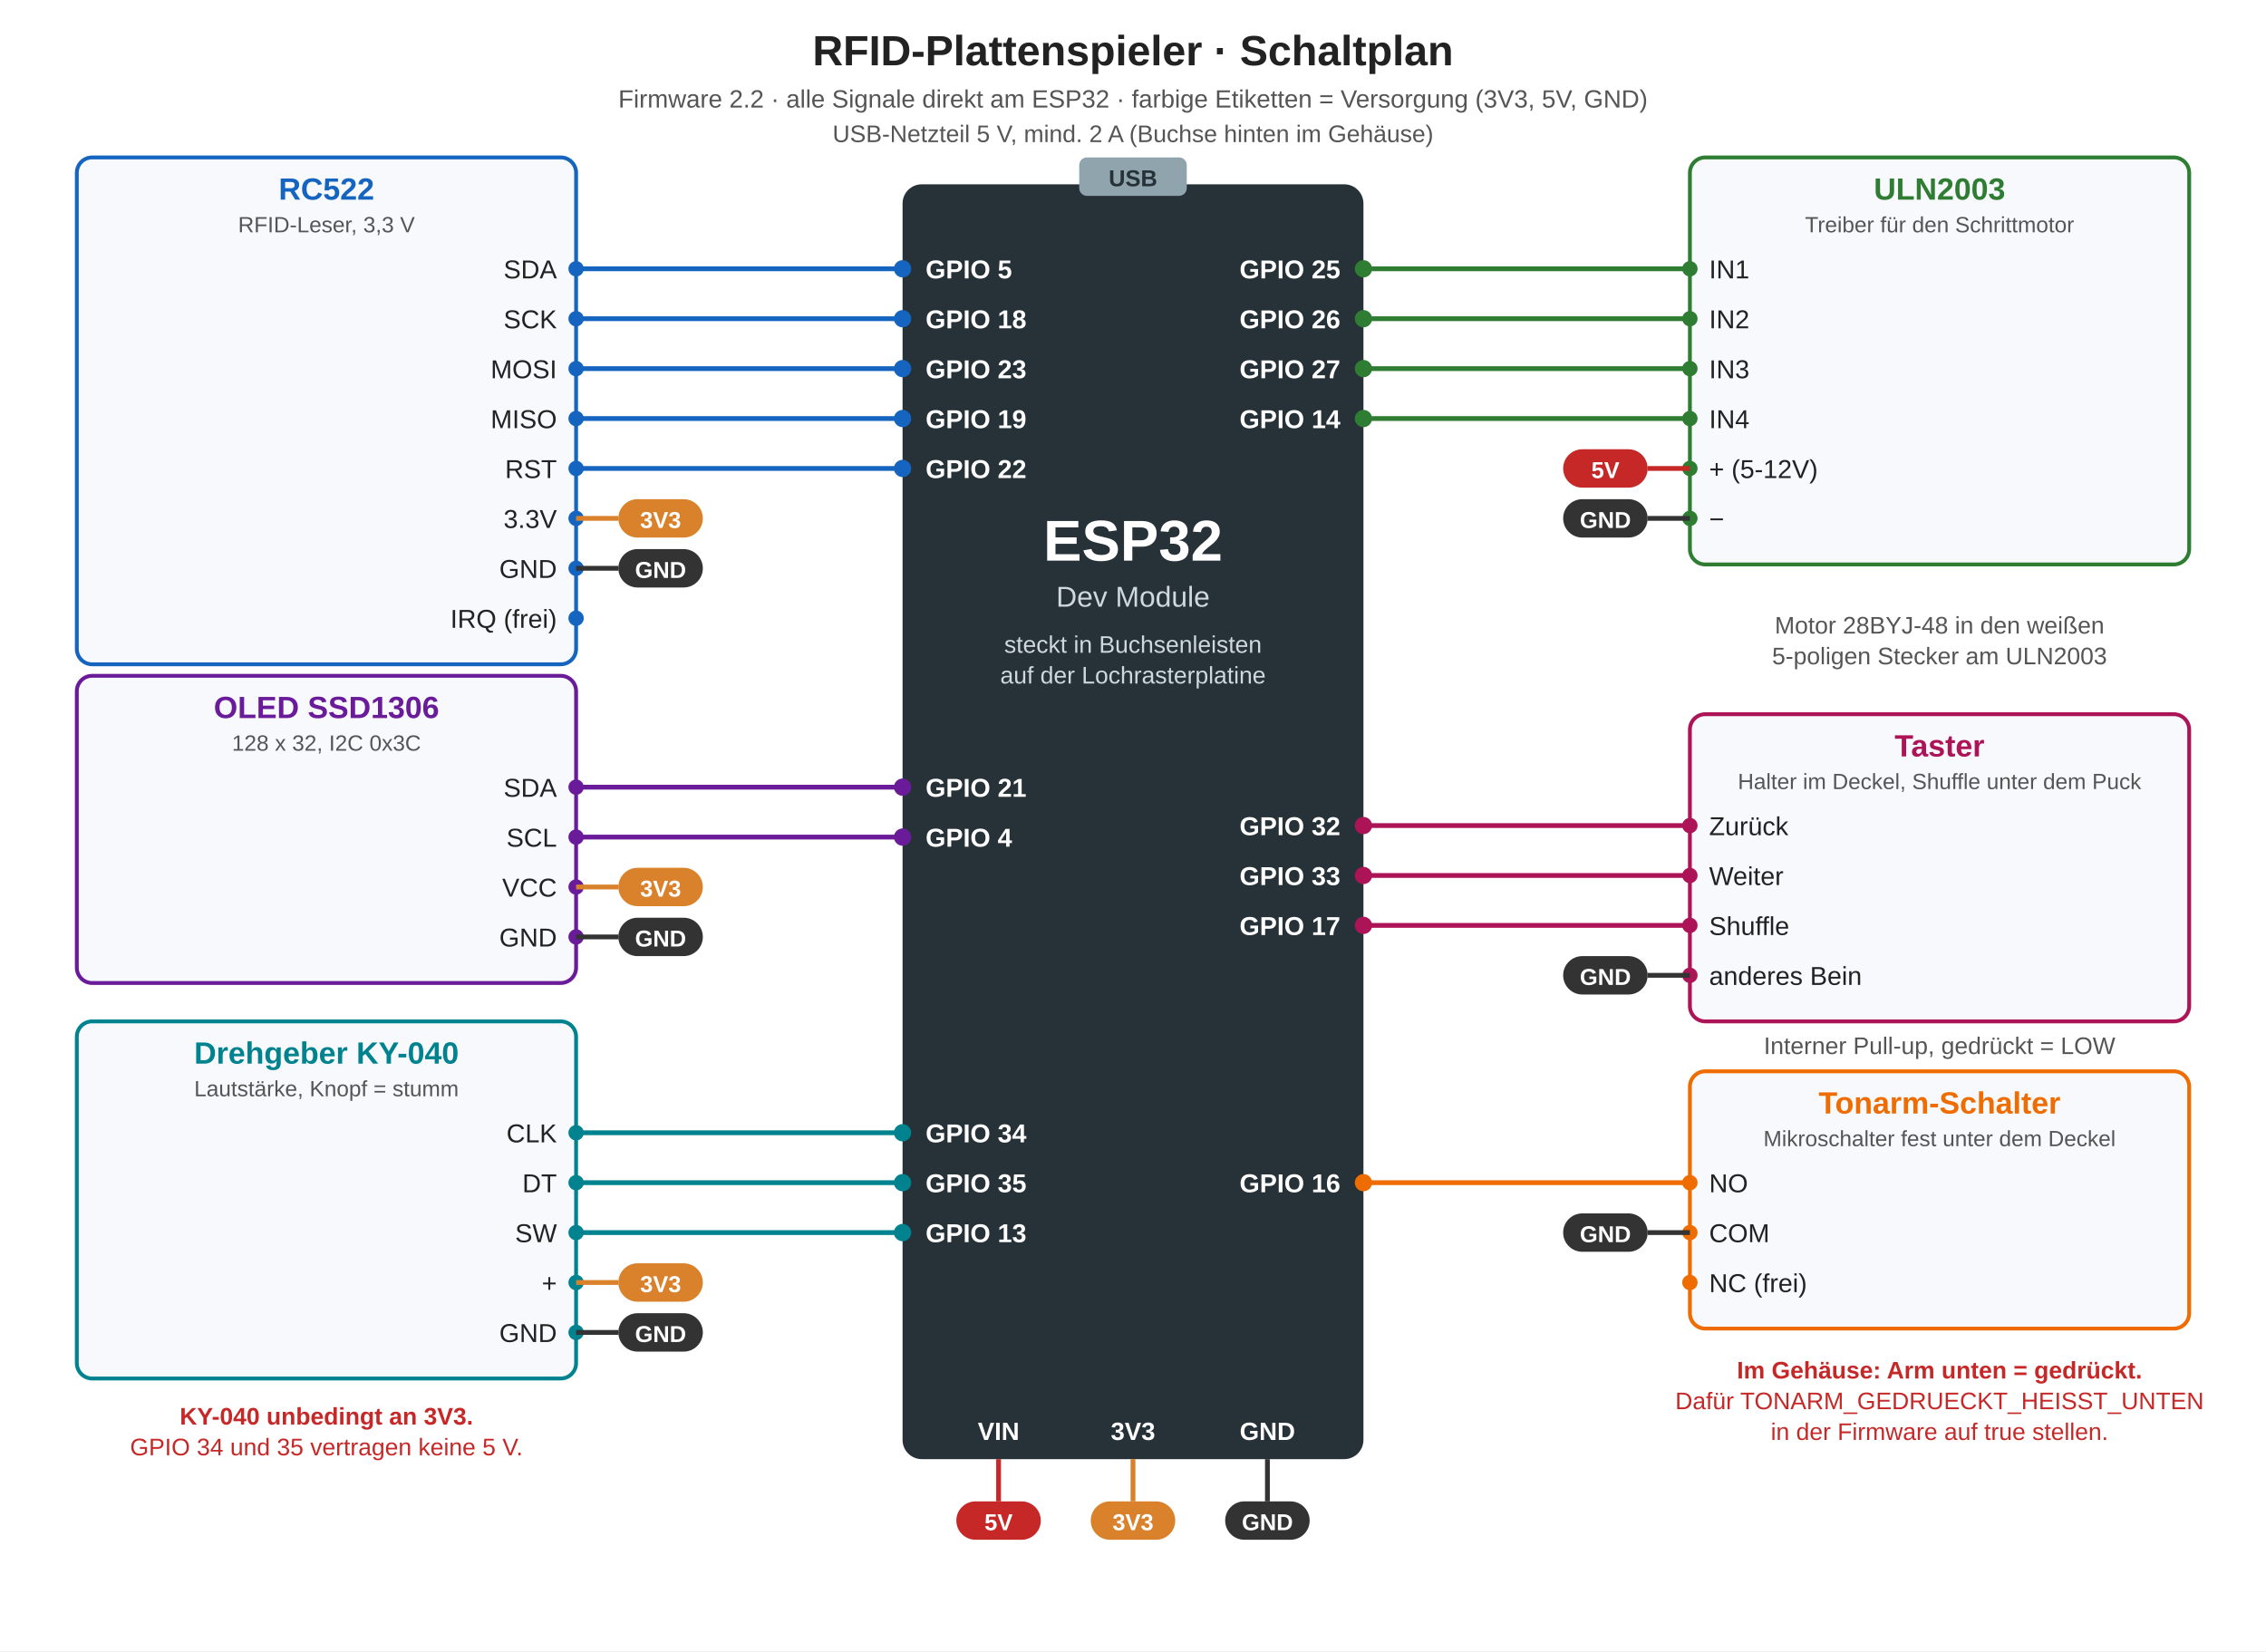
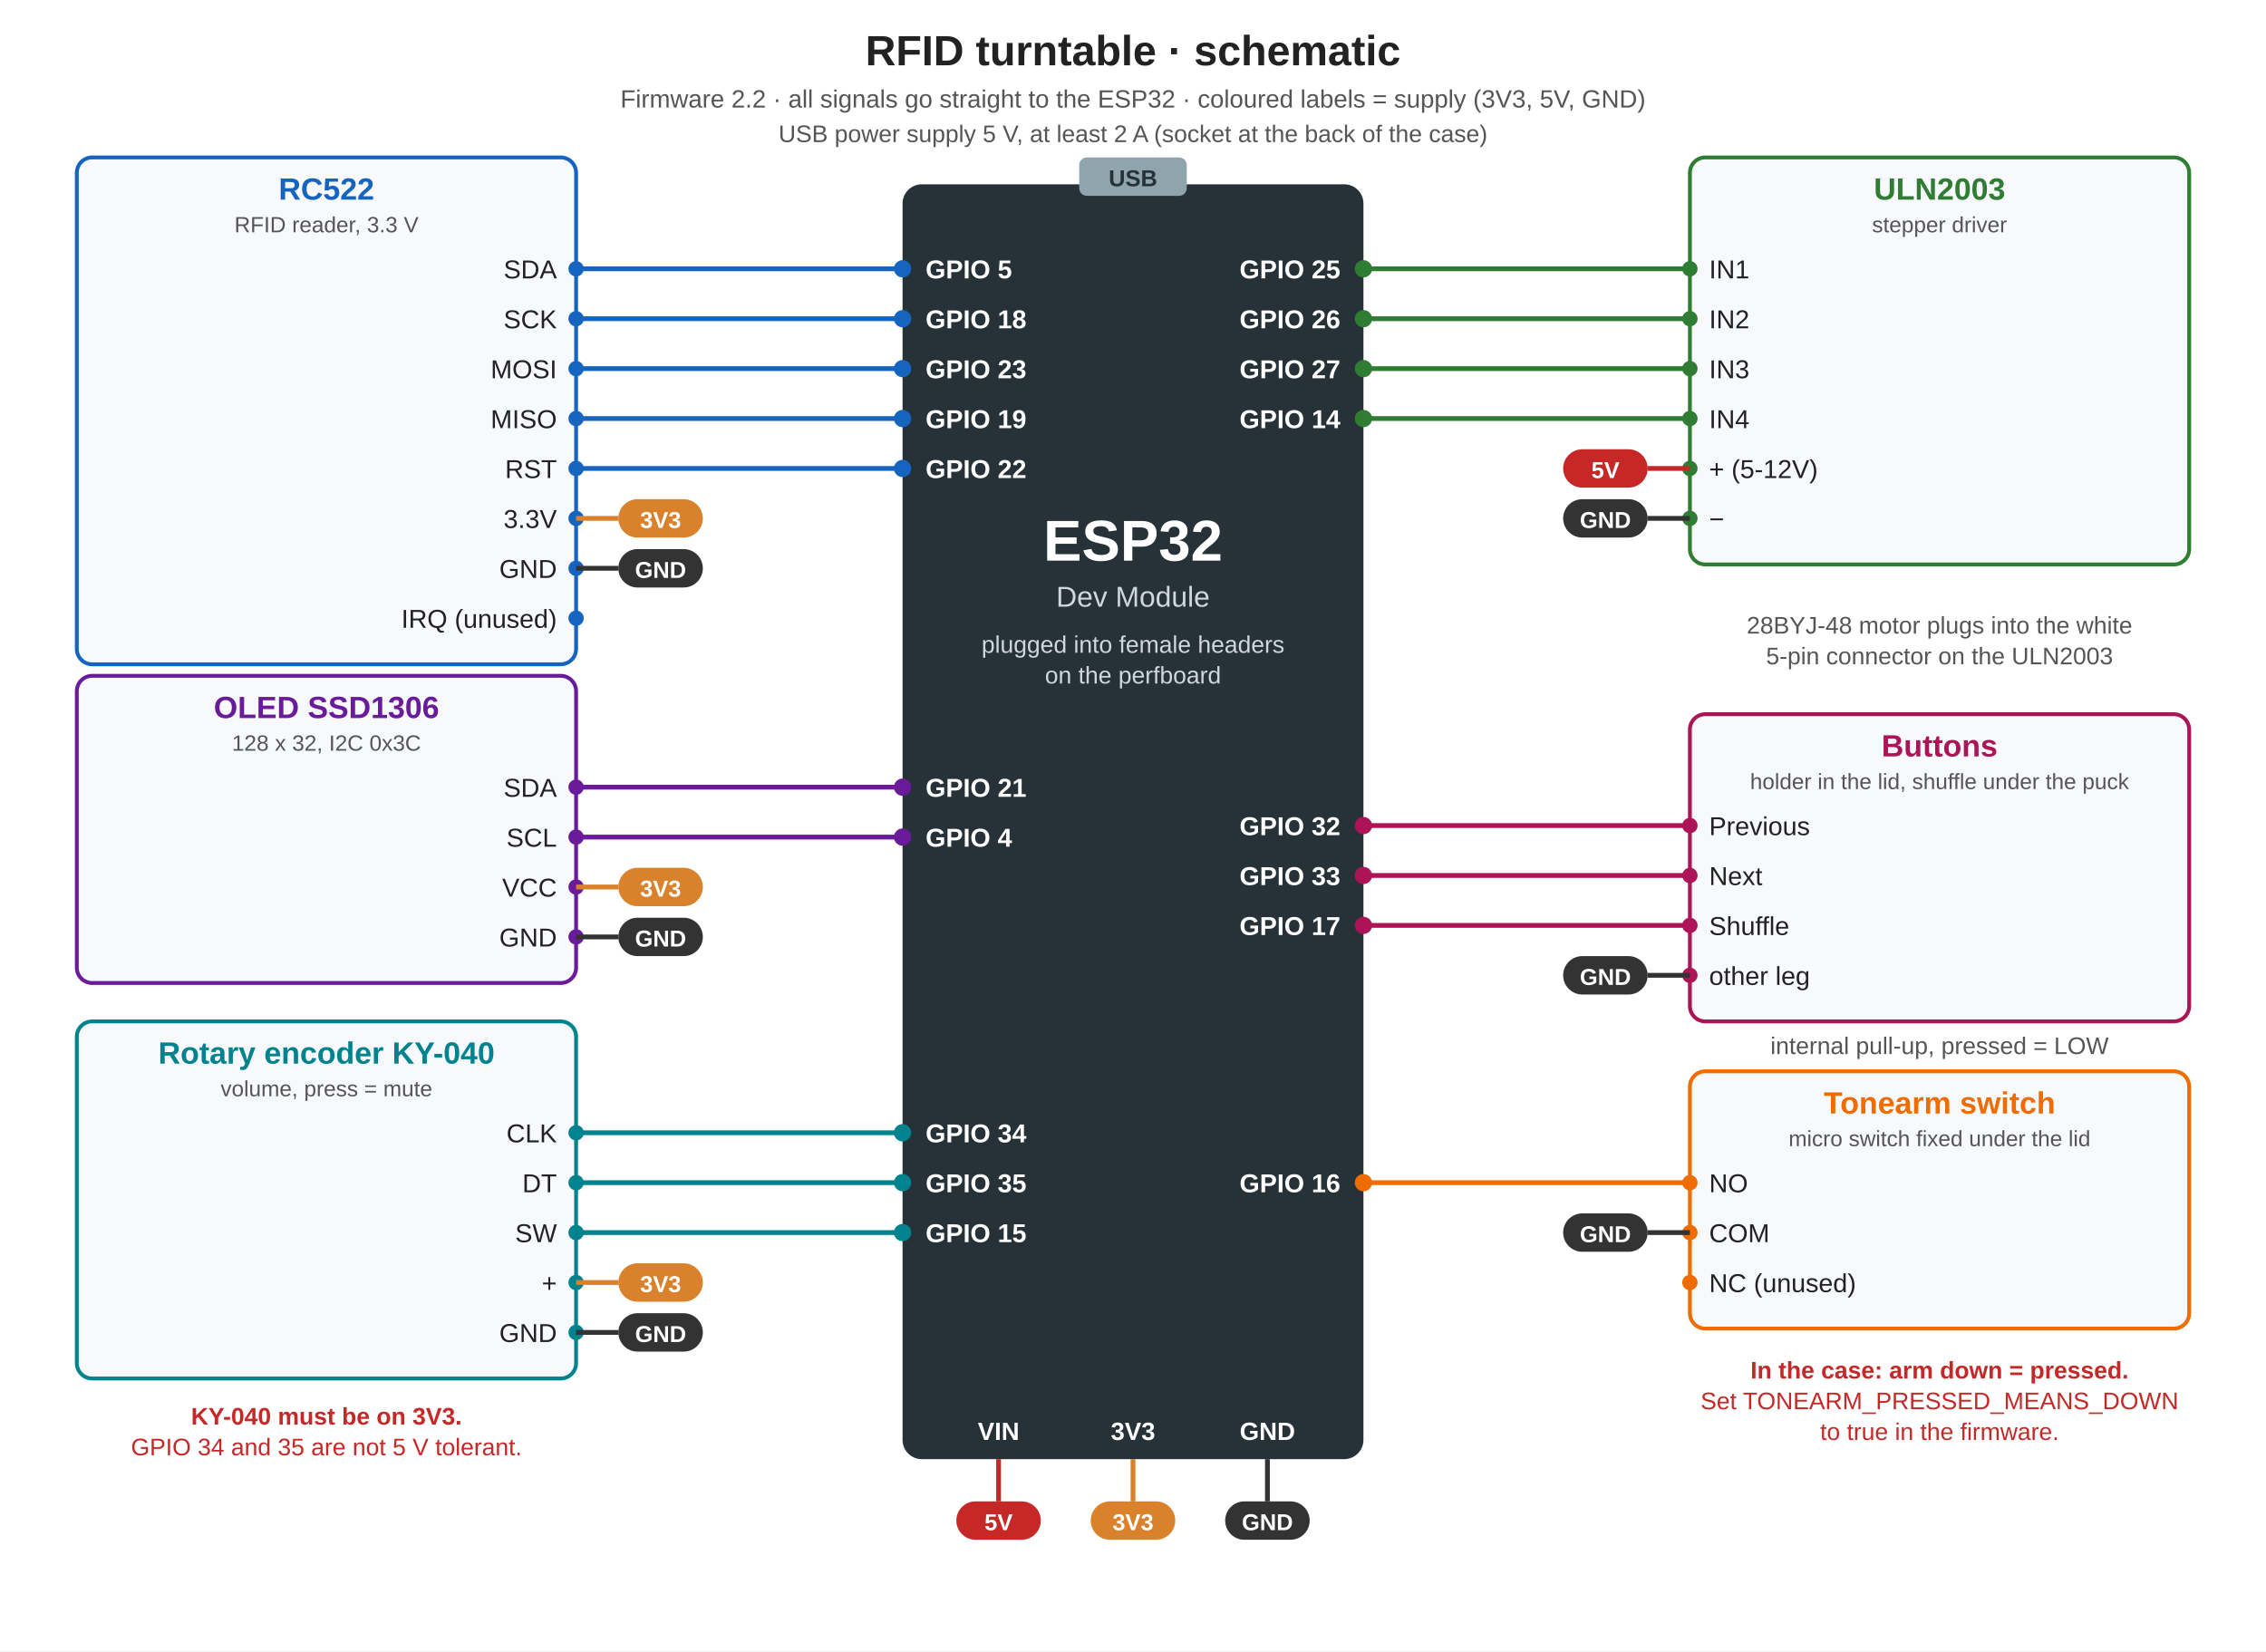
<svg xmlns="http://www.w3.org/2000/svg" width="1180" height="860" viewBox="0 0 1180 860">
  <rect width="1180" height="860" fill="#ffffff" />
-   <text x="590.0" y="34" font-size="22" text-anchor="middle" font-weight="bold" fill="#222" font-family="Arial, Helvetica, sans-serif">RFID-Plattenspieler  ·  Schaltplan</text>
-   <text x="590.0" y="56" font-size="13" text-anchor="middle" font-weight="normal" fill="#555" font-family="Arial, Helvetica, sans-serif">Firmware 2.2 · alle Signale direkt am ESP32 · farbige Etiketten = Versorgung (3V3, 5V, GND)</text>
+   <text x="590.0" y="34" font-size="22" text-anchor="middle" font-weight="bold" fill="#222" font-family="Arial, Helvetica, sans-serif">RFID turntable  ·  schematic</text>
+   <text x="590.0" y="56" font-size="13" text-anchor="middle" font-weight="normal" fill="#555" font-family="Arial, Helvetica, sans-serif">Firmware 2.2 · all signals go straight to the ESP32 · coloured labels = supply (3V3, 5V, GND)</text>
  <rect x="470" y="96" width="240" height="664" rx="10" fill="#263238" />
  <text x="590.0" y="292" font-size="30" text-anchor="middle" font-weight="bold" fill="#fff" font-family="Arial, Helvetica, sans-serif">ESP32</text>
  <text x="590.0" y="316" font-size="15" text-anchor="middle" font-weight="normal" fill="#cfd8dc" font-family="Arial, Helvetica, sans-serif">Dev Module</text>
-   <text x="590.0" y="340" font-size="12.5" text-anchor="middle" font-weight="normal" fill="#cfd8dc" font-family="Arial, Helvetica, sans-serif">steckt in Buchsenleisten</text>
-   <text x="590.0" y="356" font-size="12.5" text-anchor="middle" font-weight="normal" fill="#cfd8dc" font-family="Arial, Helvetica, sans-serif">auf der Lochrasterplatine</text>
+   <text x="590.0" y="340" font-size="12.5" text-anchor="middle" font-weight="normal" fill="#cfd8dc" font-family="Arial, Helvetica, sans-serif">plugged into female headers</text>
+   <text x="590.0" y="356" font-size="12.5" text-anchor="middle" font-weight="normal" fill="#cfd8dc" font-family="Arial, Helvetica, sans-serif">on the perfboard</text>
  <circle cx="470" cy="140" r="4.5" fill="#1565c0" />
  <text x="482" y="145" font-size="13.5" text-anchor="start" font-weight="bold" fill="#fff" font-family="Arial, Helvetica, sans-serif">GPIO 5</text>
  <circle cx="470" cy="166" r="4.5" fill="#1565c0" />
  <text x="482" y="171" font-size="13.5" text-anchor="start" font-weight="bold" fill="#fff" font-family="Arial, Helvetica, sans-serif">GPIO 18</text>
  <circle cx="470" cy="192" r="4.5" fill="#1565c0" />
  <text x="482" y="197" font-size="13.5" text-anchor="start" font-weight="bold" fill="#fff" font-family="Arial, Helvetica, sans-serif">GPIO 23</text>
  <circle cx="470" cy="218" r="4.5" fill="#1565c0" />
  <text x="482" y="223" font-size="13.5" text-anchor="start" font-weight="bold" fill="#fff" font-family="Arial, Helvetica, sans-serif">GPIO 19</text>
  <circle cx="470" cy="244" r="4.5" fill="#1565c0" />
  <text x="482" y="249" font-size="13.5" text-anchor="start" font-weight="bold" fill="#fff" font-family="Arial, Helvetica, sans-serif">GPIO 22</text>
  <circle cx="470" cy="410" r="4.5" fill="#6a1b9a" />
  <text x="482" y="415" font-size="13.5" text-anchor="start" font-weight="bold" fill="#fff" font-family="Arial, Helvetica, sans-serif">GPIO 21</text>
  <circle cx="470" cy="436" r="4.5" fill="#6a1b9a" />
  <text x="482" y="441" font-size="13.5" text-anchor="start" font-weight="bold" fill="#fff" font-family="Arial, Helvetica, sans-serif">GPIO 4</text>
  <circle cx="470" cy="590" r="4.5" fill="#00838f" />
  <text x="482" y="595" font-size="13.5" text-anchor="start" font-weight="bold" fill="#fff" font-family="Arial, Helvetica, sans-serif">GPIO 34</text>
  <circle cx="470" cy="616" r="4.5" fill="#00838f" />
  <text x="482" y="621" font-size="13.5" text-anchor="start" font-weight="bold" fill="#fff" font-family="Arial, Helvetica, sans-serif">GPIO 35</text>
  <circle cx="470" cy="642" r="4.5" fill="#00838f" />
-   <text x="482" y="647" font-size="13.5" text-anchor="start" font-weight="bold" fill="#fff" font-family="Arial, Helvetica, sans-serif">GPIO 13</text>
+   <text x="482" y="647" font-size="13.5" text-anchor="start" font-weight="bold" fill="#fff" font-family="Arial, Helvetica, sans-serif">GPIO 15</text>
  <circle cx="710" cy="140" r="4.5" fill="#2e7d32" />
  <text x="698" y="145" font-size="13.5" text-anchor="end" font-weight="bold" fill="#fff" font-family="Arial, Helvetica, sans-serif">GPIO 25</text>
  <circle cx="710" cy="166" r="4.5" fill="#2e7d32" />
  <text x="698" y="171" font-size="13.5" text-anchor="end" font-weight="bold" fill="#fff" font-family="Arial, Helvetica, sans-serif">GPIO 26</text>
  <circle cx="710" cy="192" r="4.5" fill="#2e7d32" />
  <text x="698" y="197" font-size="13.5" text-anchor="end" font-weight="bold" fill="#fff" font-family="Arial, Helvetica, sans-serif">GPIO 27</text>
  <circle cx="710" cy="218" r="4.5" fill="#2e7d32" />
  <text x="698" y="223" font-size="13.5" text-anchor="end" font-weight="bold" fill="#fff" font-family="Arial, Helvetica, sans-serif">GPIO 14</text>
  <circle cx="710" cy="430" r="4.5" fill="#ad1457" />
  <text x="698" y="435" font-size="13.5" text-anchor="end" font-weight="bold" fill="#fff" font-family="Arial, Helvetica, sans-serif">GPIO 32</text>
  <circle cx="710" cy="456" r="4.5" fill="#ad1457" />
  <text x="698" y="461" font-size="13.5" text-anchor="end" font-weight="bold" fill="#fff" font-family="Arial, Helvetica, sans-serif">GPIO 33</text>
  <circle cx="710" cy="482" r="4.5" fill="#ad1457" />
  <text x="698" y="487" font-size="13.5" text-anchor="end" font-weight="bold" fill="#fff" font-family="Arial, Helvetica, sans-serif">GPIO 17</text>
  <circle cx="710" cy="616" r="4.5" fill="#ef6c00" />
  <text x="698" y="621" font-size="13.5" text-anchor="end" font-weight="bold" fill="#fff" font-family="Arial, Helvetica, sans-serif">GPIO 16</text>
  <line x1="520" y1="760" x2="520" y2="782" stroke="#c62828" stroke-width="2.5" />
  <rect x="498" y="782" width="44" height="20" rx="10" fill="#c62828" />
  <text x="520" y="797" font-size="12" text-anchor="middle" font-weight="bold" fill="#fff" font-family="Arial, Helvetica, sans-serif">5V</text>
  <text x="520" y="750" font-size="13" text-anchor="middle" font-weight="bold" fill="#fff" font-family="Arial, Helvetica, sans-serif">VIN</text>
  <line x1="590" y1="760" x2="590" y2="782" stroke="#d9822b" stroke-width="2.5" />
  <rect x="568" y="782" width="44" height="20" rx="10" fill="#d9822b" />
  <text x="590" y="797" font-size="12" text-anchor="middle" font-weight="bold" fill="#fff" font-family="Arial, Helvetica, sans-serif">3V3</text>
  <text x="590" y="750" font-size="13" text-anchor="middle" font-weight="bold" fill="#fff" font-family="Arial, Helvetica, sans-serif">3V3</text>
  <line x1="660" y1="760" x2="660" y2="782" stroke="#333333" stroke-width="2.5" />
  <rect x="638" y="782" width="44" height="20" rx="10" fill="#333333" />
  <text x="660" y="797" font-size="12" text-anchor="middle" font-weight="bold" fill="#fff" font-family="Arial, Helvetica, sans-serif">GND</text>
  <text x="660" y="750" font-size="13" text-anchor="middle" font-weight="bold" fill="#fff" font-family="Arial, Helvetica, sans-serif">GND</text>
  <rect x="562.0" y="82" width="56" height="20" rx="4" fill="#90a4ae" />
  <text x="590.0" y="97" font-size="12" text-anchor="middle" font-weight="bold" fill="#263238" font-family="Arial, Helvetica, sans-serif">USB</text>
-   <text x="590.0" y="74" font-size="12.5" text-anchor="middle" font-weight="normal" fill="#555" font-family="Arial, Helvetica, sans-serif">USB-Netzteil 5 V, mind. 2 A (Buchse hinten im Gehäuse)</text>
+   <text x="590.0" y="74" font-size="12.5" text-anchor="middle" font-weight="normal" fill="#555" font-family="Arial, Helvetica, sans-serif">USB power supply 5 V, at least 2 A (socket at the back of the case)</text>
  <line x1="300" y1="140" x2="470" y2="140" stroke="#1565c0" stroke-width="2.5" />
  <line x1="300" y1="166" x2="470" y2="166" stroke="#1565c0" stroke-width="2.5" />
  <line x1="300" y1="192" x2="470" y2="192" stroke="#1565c0" stroke-width="2.5" />
  <line x1="300" y1="218" x2="470" y2="218" stroke="#1565c0" stroke-width="2.5" />
  <line x1="300" y1="244" x2="470" y2="244" stroke="#1565c0" stroke-width="2.5" />
  <line x1="300" y1="410" x2="470" y2="410" stroke="#6a1b9a" stroke-width="2.5" />
  <line x1="300" y1="436" x2="470" y2="436" stroke="#6a1b9a" stroke-width="2.5" />
  <line x1="300" y1="590" x2="470" y2="590" stroke="#00838f" stroke-width="2.5" />
  <line x1="300" y1="616" x2="470" y2="616" stroke="#00838f" stroke-width="2.5" />
  <line x1="300" y1="642" x2="470" y2="642" stroke="#00838f" stroke-width="2.5" />
  <line x1="710" y1="140" x2="880" y2="140" stroke="#2e7d32" stroke-width="2.5" />
  <line x1="710" y1="166" x2="880" y2="166" stroke="#2e7d32" stroke-width="2.5" />
  <line x1="710" y1="192" x2="880" y2="192" stroke="#2e7d32" stroke-width="2.5" />
  <line x1="710" y1="218" x2="880" y2="218" stroke="#2e7d32" stroke-width="2.5" />
  <line x1="710" y1="430" x2="880" y2="430" stroke="#ad1457" stroke-width="2.5" />
  <line x1="710" y1="456" x2="880" y2="456" stroke="#ad1457" stroke-width="2.5" />
  <line x1="710" y1="482" x2="880" y2="482" stroke="#ad1457" stroke-width="2.5" />
  <line x1="710" y1="616" x2="880" y2="616" stroke="#ef6c00" stroke-width="2.5" />
  <rect x="40" y="82" width="260" height="264" rx="8" fill="#f7f9fc" stroke="#1565c0" stroke-width="2" />
  <text x="170.0" y="104" font-size="16" text-anchor="middle" font-weight="bold" fill="#1565c0" font-family="Arial, Helvetica, sans-serif">RC522</text>
-   <text x="170.0" y="121" font-size="11.5" text-anchor="middle" font-weight="normal" fill="#555" font-family="Arial, Helvetica, sans-serif">RFID-Leser, 3,3 V</text>
+   <text x="170.0" y="121" font-size="11.5" text-anchor="middle" font-weight="normal" fill="#555" font-family="Arial, Helvetica, sans-serif">RFID reader, 3.3 V</text>
  <circle cx="300" cy="140" r="4" fill="#1565c0" />
  <text x="290" y="145" font-size="13.5" text-anchor="end" font-weight="normal" fill="#222" font-family="Arial, Helvetica, sans-serif">SDA</text>
  <circle cx="300" cy="166" r="4" fill="#1565c0" />
  <text x="290" y="171" font-size="13.5" text-anchor="end" font-weight="normal" fill="#222" font-family="Arial, Helvetica, sans-serif">SCK</text>
  <circle cx="300" cy="192" r="4" fill="#1565c0" />
  <text x="290" y="197" font-size="13.5" text-anchor="end" font-weight="normal" fill="#222" font-family="Arial, Helvetica, sans-serif">MOSI</text>
  <circle cx="300" cy="218" r="4" fill="#1565c0" />
  <text x="290" y="223" font-size="13.5" text-anchor="end" font-weight="normal" fill="#222" font-family="Arial, Helvetica, sans-serif">MISO</text>
  <circle cx="300" cy="244" r="4" fill="#1565c0" />
  <text x="290" y="249" font-size="13.5" text-anchor="end" font-weight="normal" fill="#222" font-family="Arial, Helvetica, sans-serif">RST</text>
  <circle cx="300" cy="270" r="4" fill="#1565c0" />
  <text x="290" y="275" font-size="13.5" text-anchor="end" font-weight="normal" fill="#222" font-family="Arial, Helvetica, sans-serif">3.3V</text>
  <line x1="300" y1="270" x2="322" y2="270" stroke="#d9822b" stroke-width="2.5" />
  <rect x="322" y="260" width="44" height="20" rx="10" fill="#d9822b" />
  <text x="344" y="275" font-size="12" text-anchor="middle" font-weight="bold" fill="#fff" font-family="Arial, Helvetica, sans-serif">3V3</text>
  <circle cx="300" cy="296" r="4" fill="#1565c0" />
  <text x="290" y="301" font-size="13.5" text-anchor="end" font-weight="normal" fill="#222" font-family="Arial, Helvetica, sans-serif">GND</text>
  <line x1="300" y1="296" x2="322" y2="296" stroke="#333333" stroke-width="2.5" />
  <rect x="322" y="286" width="44" height="20" rx="10" fill="#333333" />
  <text x="344" y="301" font-size="12" text-anchor="middle" font-weight="bold" fill="#fff" font-family="Arial, Helvetica, sans-serif">GND</text>
  <circle cx="300" cy="322" r="4" fill="#1565c0" />
-   <text x="290" y="327" font-size="13.5" text-anchor="end" font-weight="normal" fill="#222" font-family="Arial, Helvetica, sans-serif">IRQ  (frei)</text>
+   <text x="290" y="327" font-size="13.5" text-anchor="end" font-weight="normal" fill="#222" font-family="Arial, Helvetica, sans-serif">IRQ  (unused)</text>
  <rect x="40" y="352" width="260" height="160" rx="8" fill="#f7f9fc" stroke="#6a1b9a" stroke-width="2" />
  <text x="170.0" y="374" font-size="16" text-anchor="middle" font-weight="bold" fill="#6a1b9a" font-family="Arial, Helvetica, sans-serif">OLED SSD1306</text>
  <text x="170.0" y="391" font-size="11.5" text-anchor="middle" font-weight="normal" fill="#555" font-family="Arial, Helvetica, sans-serif">128 x 32, I2C 0x3C</text>
  <circle cx="300" cy="410" r="4" fill="#6a1b9a" />
  <text x="290" y="415" font-size="13.5" text-anchor="end" font-weight="normal" fill="#222" font-family="Arial, Helvetica, sans-serif">SDA</text>
  <circle cx="300" cy="436" r="4" fill="#6a1b9a" />
  <text x="290" y="441" font-size="13.5" text-anchor="end" font-weight="normal" fill="#222" font-family="Arial, Helvetica, sans-serif">SCL</text>
  <circle cx="300" cy="462" r="4" fill="#6a1b9a" />
  <text x="290" y="467" font-size="13.5" text-anchor="end" font-weight="normal" fill="#222" font-family="Arial, Helvetica, sans-serif">VCC</text>
  <line x1="300" y1="462" x2="322" y2="462" stroke="#d9822b" stroke-width="2.5" />
  <rect x="322" y="452" width="44" height="20" rx="10" fill="#d9822b" />
  <text x="344" y="467" font-size="12" text-anchor="middle" font-weight="bold" fill="#fff" font-family="Arial, Helvetica, sans-serif">3V3</text>
  <circle cx="300" cy="488" r="4" fill="#6a1b9a" />
  <text x="290" y="493" font-size="13.5" text-anchor="end" font-weight="normal" fill="#222" font-family="Arial, Helvetica, sans-serif">GND</text>
  <line x1="300" y1="488" x2="322" y2="488" stroke="#333333" stroke-width="2.5" />
  <rect x="322" y="478" width="44" height="20" rx="10" fill="#333333" />
  <text x="344" y="493" font-size="12" text-anchor="middle" font-weight="bold" fill="#fff" font-family="Arial, Helvetica, sans-serif">GND</text>
  <rect x="40" y="532" width="260" height="186" rx="8" fill="#f7f9fc" stroke="#00838f" stroke-width="2" />
-   <text x="170.0" y="554" font-size="16" text-anchor="middle" font-weight="bold" fill="#00838f" font-family="Arial, Helvetica, sans-serif">Drehgeber KY-040</text>
-   <text x="170.0" y="571" font-size="11.5" text-anchor="middle" font-weight="normal" fill="#555" font-family="Arial, Helvetica, sans-serif">Lautstärke, Knopf = stumm</text>
+   <text x="170.0" y="554" font-size="16" text-anchor="middle" font-weight="bold" fill="#00838f" font-family="Arial, Helvetica, sans-serif">Rotary encoder KY-040</text>
+   <text x="170.0" y="571" font-size="11.5" text-anchor="middle" font-weight="normal" fill="#555" font-family="Arial, Helvetica, sans-serif">volume, press = mute</text>
  <circle cx="300" cy="590" r="4" fill="#00838f" />
  <text x="290" y="595" font-size="13.5" text-anchor="end" font-weight="normal" fill="#222" font-family="Arial, Helvetica, sans-serif">CLK</text>
  <circle cx="300" cy="616" r="4" fill="#00838f" />
  <text x="290" y="621" font-size="13.5" text-anchor="end" font-weight="normal" fill="#222" font-family="Arial, Helvetica, sans-serif">DT</text>
  <circle cx="300" cy="642" r="4" fill="#00838f" />
  <text x="290" y="647" font-size="13.5" text-anchor="end" font-weight="normal" fill="#222" font-family="Arial, Helvetica, sans-serif">SW</text>
  <circle cx="300" cy="668" r="4" fill="#00838f" />
  <text x="290" y="673" font-size="13.5" text-anchor="end" font-weight="normal" fill="#222" font-family="Arial, Helvetica, sans-serif">+</text>
  <line x1="300" y1="668" x2="322" y2="668" stroke="#d9822b" stroke-width="2.5" />
  <rect x="322" y="658" width="44" height="20" rx="10" fill="#d9822b" />
  <text x="344" y="673" font-size="12" text-anchor="middle" font-weight="bold" fill="#fff" font-family="Arial, Helvetica, sans-serif">3V3</text>
  <circle cx="300" cy="694" r="4" fill="#00838f" />
  <text x="290" y="699" font-size="13.5" text-anchor="end" font-weight="normal" fill="#222" font-family="Arial, Helvetica, sans-serif">GND</text>
  <line x1="300" y1="694" x2="322" y2="694" stroke="#333333" stroke-width="2.5" />
  <rect x="322" y="684" width="44" height="20" rx="10" fill="#333333" />
  <text x="344" y="699" font-size="12" text-anchor="middle" font-weight="bold" fill="#fff" font-family="Arial, Helvetica, sans-serif">GND</text>
-   <text x="170" y="742" font-size="12.5" text-anchor="middle" font-weight="bold" fill="#c62828" font-family="Arial, Helvetica, sans-serif">KY-040 unbedingt an 3V3.</text>
-   <text x="170" y="758" font-size="12.5" text-anchor="middle" font-weight="normal" fill="#c62828" font-family="Arial, Helvetica, sans-serif">GPIO 34 und 35 vertragen keine 5 V.</text>
+   <text x="170" y="742" font-size="12.5" text-anchor="middle" font-weight="bold" fill="#c62828" font-family="Arial, Helvetica, sans-serif">KY-040 must be on 3V3.</text>
+   <text x="170" y="758" font-size="12.5" text-anchor="middle" font-weight="normal" fill="#c62828" font-family="Arial, Helvetica, sans-serif">GPIO 34 and 35 are not 5 V tolerant.</text>
  <rect x="880" y="82" width="260" height="212" rx="8" fill="#f7f9fc" stroke="#2e7d32" stroke-width="2" />
  <text x="1010.0" y="104" font-size="16" text-anchor="middle" font-weight="bold" fill="#2e7d32" font-family="Arial, Helvetica, sans-serif">ULN2003</text>
-   <text x="1010.0" y="121" font-size="11.5" text-anchor="middle" font-weight="normal" fill="#555" font-family="Arial, Helvetica, sans-serif">Treiber für den Schrittmotor</text>
+   <text x="1010.0" y="121" font-size="11.5" text-anchor="middle" font-weight="normal" fill="#555" font-family="Arial, Helvetica, sans-serif">stepper driver</text>
  <circle cx="880" cy="140" r="4" fill="#2e7d32" />
  <text x="890" y="145" font-size="13.5" text-anchor="start" font-weight="normal" fill="#222" font-family="Arial, Helvetica, sans-serif">IN1</text>
  <circle cx="880" cy="166" r="4" fill="#2e7d32" />
  <text x="890" y="171" font-size="13.5" text-anchor="start" font-weight="normal" fill="#222" font-family="Arial, Helvetica, sans-serif">IN2</text>
  <circle cx="880" cy="192" r="4" fill="#2e7d32" />
  <text x="890" y="197" font-size="13.5" text-anchor="start" font-weight="normal" fill="#222" font-family="Arial, Helvetica, sans-serif">IN3</text>
  <circle cx="880" cy="218" r="4" fill="#2e7d32" />
  <text x="890" y="223" font-size="13.5" text-anchor="start" font-weight="normal" fill="#222" font-family="Arial, Helvetica, sans-serif">IN4</text>
  <circle cx="880" cy="244" r="4" fill="#2e7d32" />
  <text x="890" y="249" font-size="13.5" text-anchor="start" font-weight="normal" fill="#222" font-family="Arial, Helvetica, sans-serif">+  (5-12V)</text>
  <line x1="880" y1="244" x2="858" y2="244" stroke="#c62828" stroke-width="2.5" />
  <rect x="814" y="234" width="44" height="20" rx="10" fill="#c62828" />
  <text x="836" y="249" font-size="12" text-anchor="middle" font-weight="bold" fill="#fff" font-family="Arial, Helvetica, sans-serif">5V</text>
  <circle cx="880" cy="270" r="4" fill="#2e7d32" />
  <text x="890" y="275" font-size="13.5" text-anchor="start" font-weight="normal" fill="#222" font-family="Arial, Helvetica, sans-serif">−</text>
  <line x1="880" y1="270" x2="858" y2="270" stroke="#333333" stroke-width="2.5" />
  <rect x="814" y="260" width="44" height="20" rx="10" fill="#333333" />
  <text x="836" y="275" font-size="12" text-anchor="middle" font-weight="bold" fill="#fff" font-family="Arial, Helvetica, sans-serif">GND</text>
-   <text x="1010" y="330" font-size="12.5" text-anchor="middle" font-weight="normal" fill="#555" font-family="Arial, Helvetica, sans-serif">Motor 28BYJ-48 in den weißen</text>
-   <text x="1010" y="346" font-size="12.5" text-anchor="middle" font-weight="normal" fill="#555" font-family="Arial, Helvetica, sans-serif">5-poligen Stecker am ULN2003</text>
+   <text x="1010" y="330" font-size="12.5" text-anchor="middle" font-weight="normal" fill="#555" font-family="Arial, Helvetica, sans-serif">28BYJ-48 motor plugs into the white</text>
+   <text x="1010" y="346" font-size="12.5" text-anchor="middle" font-weight="normal" fill="#555" font-family="Arial, Helvetica, sans-serif">5-pin connector on the ULN2003</text>
  <rect x="880" y="372" width="260" height="160" rx="8" fill="#f7f9fc" stroke="#ad1457" stroke-width="2" />
-   <text x="1010.0" y="394" font-size="16" text-anchor="middle" font-weight="bold" fill="#ad1457" font-family="Arial, Helvetica, sans-serif">Taster</text>
-   <text x="1010.0" y="411" font-size="11.5" text-anchor="middle" font-weight="normal" fill="#555" font-family="Arial, Helvetica, sans-serif">Halter im Deckel, Shuffle unter dem Puck</text>
+   <text x="1010.0" y="394" font-size="16" text-anchor="middle" font-weight="bold" fill="#ad1457" font-family="Arial, Helvetica, sans-serif">Buttons</text>
+   <text x="1010.0" y="411" font-size="11.5" text-anchor="middle" font-weight="normal" fill="#555" font-family="Arial, Helvetica, sans-serif">holder in the lid, shuffle under the puck</text>
  <circle cx="880" cy="430" r="4" fill="#ad1457" />
-   <text x="890" y="435" font-size="13.5" text-anchor="start" font-weight="normal" fill="#222" font-family="Arial, Helvetica, sans-serif">Zurück</text>
+   <text x="890" y="435" font-size="13.5" text-anchor="start" font-weight="normal" fill="#222" font-family="Arial, Helvetica, sans-serif">Previous</text>
  <circle cx="880" cy="456" r="4" fill="#ad1457" />
-   <text x="890" y="461" font-size="13.5" text-anchor="start" font-weight="normal" fill="#222" font-family="Arial, Helvetica, sans-serif">Weiter</text>
+   <text x="890" y="461" font-size="13.5" text-anchor="start" font-weight="normal" fill="#222" font-family="Arial, Helvetica, sans-serif">Next</text>
  <circle cx="880" cy="482" r="4" fill="#ad1457" />
  <text x="890" y="487" font-size="13.5" text-anchor="start" font-weight="normal" fill="#222" font-family="Arial, Helvetica, sans-serif">Shuffle</text>
  <circle cx="880" cy="508" r="4" fill="#ad1457" />
-   <text x="890" y="513" font-size="13.5" text-anchor="start" font-weight="normal" fill="#222" font-family="Arial, Helvetica, sans-serif">anderes Bein</text>
+   <text x="890" y="513" font-size="13.5" text-anchor="start" font-weight="normal" fill="#222" font-family="Arial, Helvetica, sans-serif">other leg</text>
  <line x1="880" y1="508" x2="858" y2="508" stroke="#333333" stroke-width="2.5" />
  <rect x="814" y="498" width="44" height="20" rx="10" fill="#333333" />
  <text x="836" y="513" font-size="12" text-anchor="middle" font-weight="bold" fill="#fff" font-family="Arial, Helvetica, sans-serif">GND</text>
-   <text x="1010" y="549" font-size="12.5" text-anchor="middle" font-weight="normal" fill="#555" font-family="Arial, Helvetica, sans-serif">Interner Pull-up, gedrückt = LOW</text>
+   <text x="1010" y="549" font-size="12.5" text-anchor="middle" font-weight="normal" fill="#555" font-family="Arial, Helvetica, sans-serif">internal pull-up, pressed = LOW</text>
  <rect x="880" y="558" width="260" height="134" rx="8" fill="#f7f9fc" stroke="#ef6c00" stroke-width="2" />
-   <text x="1010.0" y="580" font-size="16" text-anchor="middle" font-weight="bold" fill="#ef6c00" font-family="Arial, Helvetica, sans-serif">Tonarm-Schalter</text>
-   <text x="1010.0" y="597" font-size="11.5" text-anchor="middle" font-weight="normal" fill="#555" font-family="Arial, Helvetica, sans-serif">Mikroschalter fest unter dem Deckel</text>
+   <text x="1010.0" y="580" font-size="16" text-anchor="middle" font-weight="bold" fill="#ef6c00" font-family="Arial, Helvetica, sans-serif">Tonearm switch</text>
+   <text x="1010.0" y="597" font-size="11.5" text-anchor="middle" font-weight="normal" fill="#555" font-family="Arial, Helvetica, sans-serif">micro switch fixed under the lid</text>
  <circle cx="880" cy="616" r="4" fill="#ef6c00" />
  <text x="890" y="621" font-size="13.5" text-anchor="start" font-weight="normal" fill="#222" font-family="Arial, Helvetica, sans-serif">NO</text>
  <circle cx="880" cy="642" r="4" fill="#ef6c00" />
  <text x="890" y="647" font-size="13.5" text-anchor="start" font-weight="normal" fill="#222" font-family="Arial, Helvetica, sans-serif">COM</text>
  <line x1="880" y1="642" x2="858" y2="642" stroke="#333333" stroke-width="2.5" />
  <rect x="814" y="632" width="44" height="20" rx="10" fill="#333333" />
  <text x="836" y="647" font-size="12" text-anchor="middle" font-weight="bold" fill="#fff" font-family="Arial, Helvetica, sans-serif">GND</text>
  <circle cx="880" cy="668" r="4" fill="#ef6c00" />
-   <text x="890" y="673" font-size="13.5" text-anchor="start" font-weight="normal" fill="#222" font-family="Arial, Helvetica, sans-serif">NC  (frei)</text>
-   <text x="1010" y="718" font-size="12.5" text-anchor="middle" font-weight="bold" fill="#c62828" font-family="Arial, Helvetica, sans-serif">Im Gehäuse: Arm unten = gedrückt.</text>
-   <text x="1010" y="734" font-size="12.5" text-anchor="middle" font-weight="normal" fill="#c62828" font-family="Arial, Helvetica, sans-serif">Dafür TONARM_GEDRUECKT_HEISST_UNTEN</text>
-   <text x="1010" y="750" font-size="12.5" text-anchor="middle" font-weight="normal" fill="#c62828" font-family="Arial, Helvetica, sans-serif">in der Firmware auf true stellen.</text>
+   <text x="890" y="673" font-size="13.5" text-anchor="start" font-weight="normal" fill="#222" font-family="Arial, Helvetica, sans-serif">NC  (unused)</text>
+   <text x="1010" y="718" font-size="12.5" text-anchor="middle" font-weight="bold" fill="#c62828" font-family="Arial, Helvetica, sans-serif">In the case: arm down = pressed.</text>
+   <text x="1010" y="734" font-size="12.5" text-anchor="middle" font-weight="normal" fill="#c62828" font-family="Arial, Helvetica, sans-serif">Set TONEARM_PRESSED_MEANS_DOWN</text>
+   <text x="1010" y="750" font-size="12.5" text-anchor="middle" font-weight="normal" fill="#c62828" font-family="Arial, Helvetica, sans-serif">to true in the firmware.</text>
</svg>
